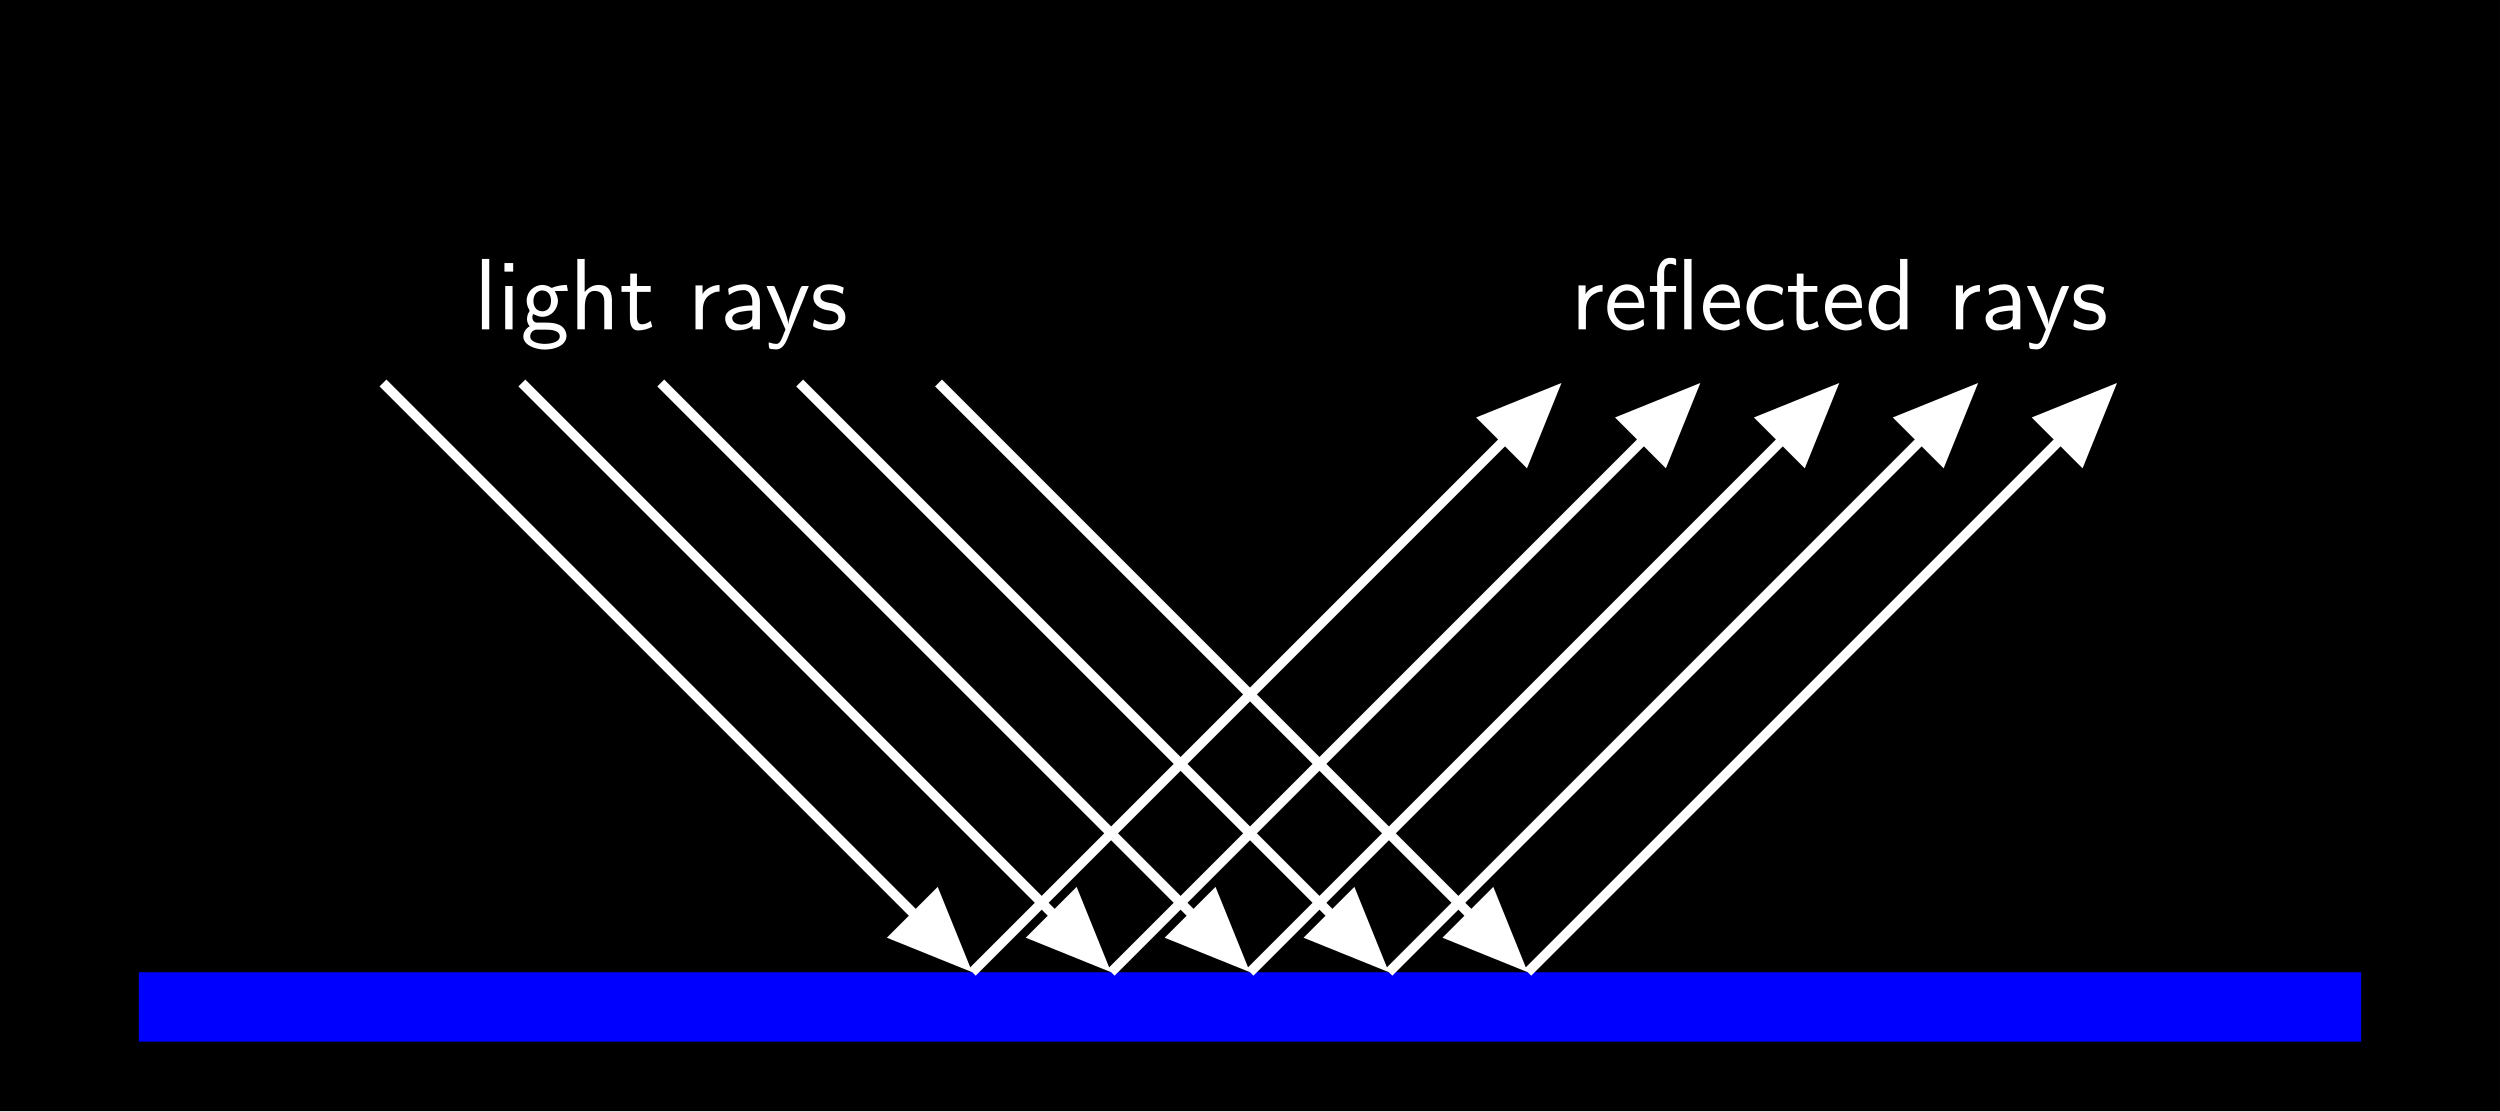
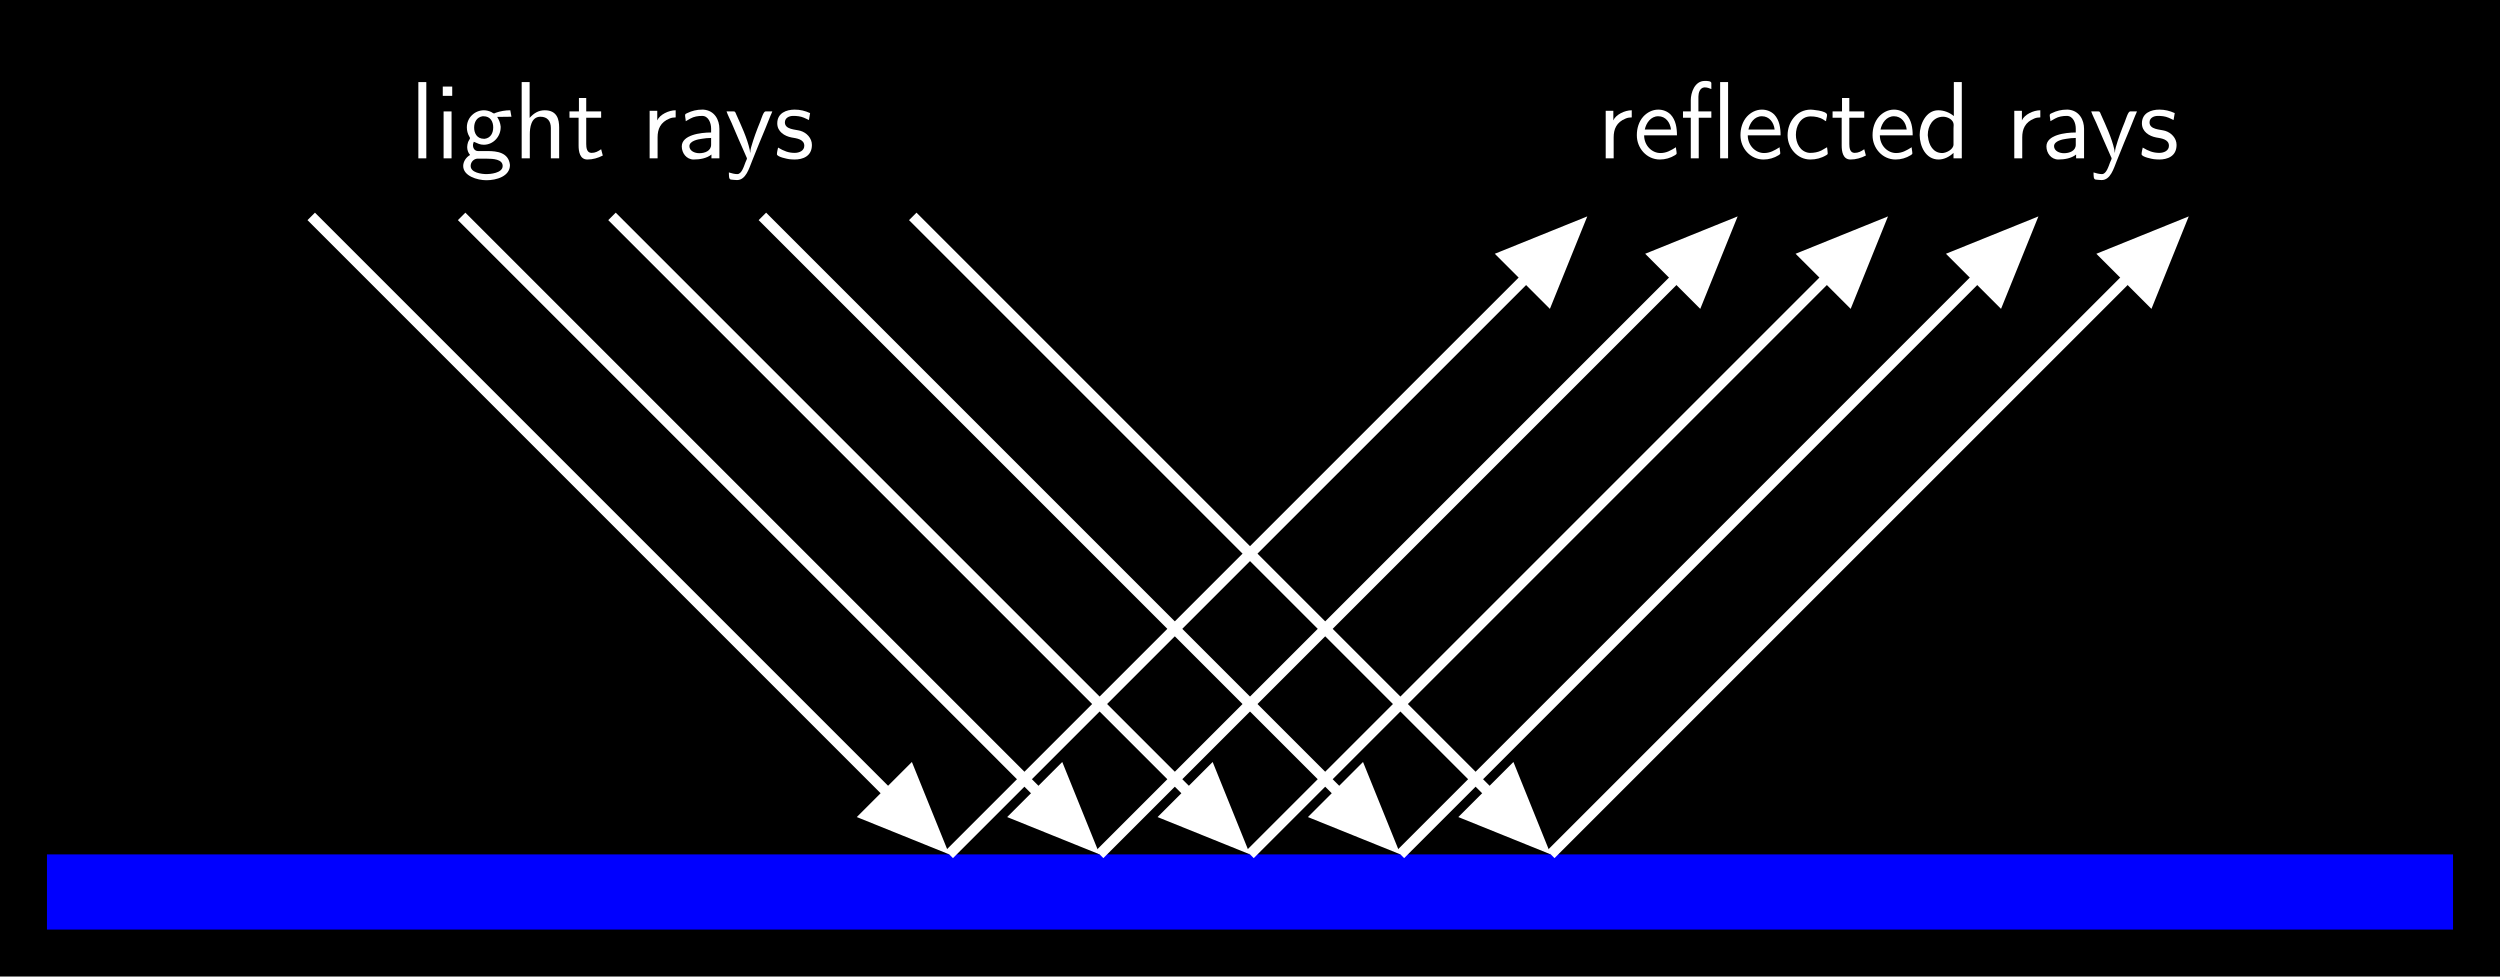
- <svg xmlns="http://www.w3.org/2000/svg" xmlns:xlink="http://www.w3.org/1999/xlink" width="255.118" height="113.386" viewBox="0 0 255.118 113.386">
+ <svg xmlns="http://www.w3.org/2000/svg" xmlns:xlink="http://www.w3.org/1999/xlink" width="235.625" height="92.041" viewBox="0 0 235.625 92.041">
  <defs>
    <g>
      <g id="glyph-0-0">
        <path d="M 0.812 -7.203 L 0.812 -0.016 L 1.562 -0.016 L 1.562 -7.203 Z M 0.812 -7.203 " />
      </g>
      <g id="glyph-0-1">
        <path d="M 0.812 -4.438 L 0.812 -0.016 L 1.562 -0.016 L 1.562 -4.438 Z M 0.734 -6.781 L 0.734 -5.906 L 1.625 -5.906 L 1.625 -6.781 Z M 0.734 -6.781 " />
      </g>
      <g id="glyph-0-2">
        <path d="M 0.922 -0.344 L 0.922 -0.328 C 0.562 -0.125 0.281 0.281 0.281 0.703 C 0.281 1.641 1.594 2.047 2.469 2.047 C 3.406 2.047 4.688 1.688 4.688 0.609 C 4.562 -0.578 3.453 -0.703 2.578 -0.703 L 1.688 -0.703 C 1.375 -0.703 1.203 -0.953 1.203 -1.25 L 1.203 -1.312 C 1.219 -1.422 1.25 -1.5 1.281 -1.578 C 1.656 -1.422 1.859 -1.297 2.219 -1.297 C 3.125 -1.297 3.812 -2.078 3.812 -2.938 L 3.812 -3.016 C 3.781 -3.344 3.656 -3.641 3.484 -3.922 L 4.828 -3.938 L 4.719 -4.547 C 4.266 -4.547 3.781 -4.469 3.344 -4.312 C 3.297 -4.281 3.234 -4.25 3.188 -4.25 C 3.109 -4.25 3 -4.344 2.938 -4.375 C 2.719 -4.484 2.469 -4.547 2.234 -4.547 C 1.391 -4.547 0.625 -3.875 0.625 -2.938 C 0.625 -2.625 0.703 -2.328 0.859 -2.062 C 0.875 -2.031 0.922 -1.969 0.922 -1.922 C 0.922 -1.844 0.781 -1.672 0.734 -1.531 C 0.688 -1.375 0.656 -1.219 0.656 -1.078 C 0.656 -0.812 0.75 -0.531 0.922 -0.344 Z M 1.578 0.016 L 2.516 0.016 C 3.078 0.016 4 0.062 4 0.703 C 4 1.391 2.766 1.469 2.5 1.469 C 1.984 1.469 0.984 1.328 0.984 0.703 C 0.984 0.359 1.234 0.062 1.578 0.016 Z M 2.109 -3.984 L 2.188 -3.984 C 2.875 -3.984 3.109 -3.438 3.109 -2.938 C 3.109 -2.406 2.875 -1.938 2.312 -1.859 L 2.234 -1.859 C 1.562 -1.859 1.312 -2.406 1.312 -2.906 C 1.312 -3.422 1.547 -3.891 2.109 -3.984 Z M 2.109 -3.984 " />
      </g>
      <g id="glyph-0-3">
        <path d="M 0.812 -7.203 L 0.812 -0.016 L 1.578 -0.016 L 1.578 -2.281 C 1.578 -2.875 1.688 -3.938 2.578 -3.938 C 3.234 -3.938 3.562 -3.531 3.562 -2.875 C 3.562 -2.75 3.562 -2.625 3.562 -2.516 L 3.562 -0.016 L 4.344 -0.016 L 4.344 -2.375 C 4.344 -2.547 4.344 -2.734 4.344 -2.922 C 4.344 -3.656 4.172 -4.547 2.984 -4.547 C 2.375 -4.547 1.938 -4.25 1.562 -3.828 L 1.562 -7.203 Z M 0.812 -7.203 " />
      </g>
      <g id="glyph-0-4">
        <path d="M 1.062 -5.703 L 1.062 -4.438 L 0.172 -4.438 L 0.172 -3.844 L 1.031 -3.844 L 1.031 -1.219 C 1.031 -0.672 1.141 0.094 1.859 0.094 C 2.375 0.094 2.859 -0.047 3.312 -0.281 L 3.156 -0.875 C 2.859 -0.672 2.609 -0.531 2.25 -0.531 C 1.797 -0.531 1.75 -1.031 1.75 -1.375 L 1.75 -3.844 L 3.156 -3.844 L 3.156 -4.438 L 1.75 -4.438 L 1.75 -5.703 Z M 1.062 -5.703 " />
      </g>
      <g id="glyph-0-5">
        <path d="M 1.531 -3.594 L 1.531 -4.5 L 0.812 -4.5 L 0.812 -0.016 L 1.562 -0.016 L 1.562 -2 C 1.562 -2.766 1.828 -3.422 2.688 -3.766 C 2.859 -3.844 3.062 -3.875 3.266 -3.875 L 3.266 -4.547 C 2.609 -4.547 1.766 -4.141 1.531 -3.594 Z M 1.531 -3.594 " />
      </g>
      <g id="glyph-0-6">
        <path d="M 0.812 -3.516 C 0.969 -3.594 1.094 -3.688 1.25 -3.766 C 1.578 -3.953 1.969 -4.016 2.359 -4.016 C 2.953 -4.016 3.203 -3.344 3.203 -2.828 C 3.203 -2.703 3.203 -2.578 3.203 -2.453 C 2.188 -2.453 0.438 -2.219 0.438 -1.141 C 0.438 -0.516 0.875 0.094 1.562 0.094 C 2.141 0.094 2.797 -0.016 3.234 -0.375 L 3.234 -0.016 L 3.984 -0.016 L 3.984 -2.797 C 3.984 -3.625 3.547 -4.531 2.469 -4.609 L 2.359 -4.609 C 1.859 -4.609 1.406 -4.5 0.953 -4.281 C 0.875 -4.25 0.75 -4.203 0.75 -4.094 C 0.75 -3.891 0.812 -3.703 0.812 -3.516 Z M 3.203 -1.938 L 3.203 -1.297 C 3.203 -0.719 2.609 -0.5 2.094 -0.5 C 1.672 -0.5 1.156 -0.703 1.156 -1.172 C 1.172 -1.656 1.953 -1.812 2.328 -1.859 C 2.609 -1.906 2.906 -1.938 3.203 -1.938 Z M 3.203 -1.938 " />
      </g>
      <g id="glyph-0-7">
        <path d="M 0.141 -4.438 C 0.266 -4.078 0.453 -3.719 0.609 -3.375 C 1.031 -2.375 1.453 -1.406 1.891 -0.422 L 2 -0.172 C 2.031 -0.125 2.047 -0.078 2.062 -0.031 L 2.062 -0.016 C 2.062 0.031 2.047 0.078 2.031 0.109 L 1.922 0.359 C 1.766 0.766 1.562 1.469 1.156 1.469 C 0.891 1.469 0.625 1.391 0.359 1.312 C 0.375 1.656 0.344 1.938 0.547 1.984 C 0.734 2 0.938 2.031 1.125 2.031 C 1.969 2.031 2.266 0.922 2.547 0.234 L 3.234 -1.469 C 3.594 -2.328 3.953 -3.188 4.281 -4.031 C 4.344 -4.172 4.406 -4.297 4.453 -4.438 L 3.812 -4.438 C 3.625 -4.438 3.438 -3.797 3.312 -3.469 C 2.984 -2.672 2.688 -1.875 2.453 -1.047 C 2.406 -0.875 2.375 -0.688 2.375 -0.516 C 2.344 -0.609 2.344 -0.719 2.328 -0.812 C 2.078 -1.953 1.5 -3.156 1.062 -4.141 L 0.984 -4.328 C 0.922 -4.406 0.922 -4.438 0.812 -4.438 Z M 0.141 -4.438 " />
      </g>
      <g id="glyph-0-8">
        <path d="M 0.406 -1.031 C 0.359 -0.828 0.297 -0.594 0.297 -0.406 C 0.297 -0.141 1.328 0.047 1.453 0.062 C 1.609 0.078 1.781 0.094 1.969 0.094 C 2.703 0.094 3.594 -0.188 3.594 -1.281 C 3.594 -1.922 3.094 -2.438 2.516 -2.609 C 2.031 -2.75 1.047 -2.719 1.047 -3.406 C 1.047 -3.812 1.422 -4.016 1.828 -4.016 C 2.172 -4.016 2.516 -3.984 2.844 -3.844 C 3.016 -3.781 3.156 -3.688 3.312 -3.625 L 3.422 -4.281 C 2.938 -4.5 2.484 -4.609 1.969 -4.609 C 1.203 -4.609 0.328 -4.297 0.328 -3.312 C 0.328 -2.531 1.016 -2.109 1.672 -1.984 C 2.125 -1.906 2.875 -1.828 2.875 -1.203 C 2.875 -0.734 2.406 -0.531 1.969 -0.531 C 1.391 -0.531 0.953 -0.703 0.406 -1.031 Z M 0.406 -1.031 " />
      </g>
      <g id="glyph-0-9">
        <path d="M 4.031 -1.062 C 3.531 -0.75 3.125 -0.516 2.562 -0.516 C 1.781 -0.516 1.031 -1.203 1.031 -2.188 L 4.125 -2.188 C 4.125 -2.875 4.016 -3.625 3.531 -4.141 C 3.219 -4.453 2.797 -4.609 2.359 -4.609 C 1.812 -4.609 1.312 -4.344 0.953 -3.953 C 0.531 -3.484 0.344 -2.844 0.344 -2.219 L 0.344 -2.172 C 0.344 -1 1.25 0.094 2.516 0.094 C 3.016 0.094 3.516 -0.047 3.938 -0.312 C 4 -0.375 4.094 -0.391 4.094 -0.484 C 4.094 -0.672 4.031 -0.875 4.031 -1.062 Z M 1.094 -2.734 C 1.219 -3.344 1.656 -3.984 2.359 -3.984 C 3.062 -3.984 3.484 -3.406 3.562 -2.734 Z M 1.094 -2.734 " />
      </g>
      <g id="glyph-0-10">
        <path d="M 1 -4.438 L 0.266 -4.438 L 0.266 -3.844 L 1 -3.844 L 1 -0.016 L 1.75 -0.016 L 1.75 -3.844 L 2.938 -3.844 L 2.938 -4.438 L 1.719 -4.438 L 1.719 -5.828 C 1.719 -6.172 1.844 -6.656 2.266 -6.703 L 2.328 -6.703 C 2.562 -6.703 2.734 -6.625 2.938 -6.547 L 2.938 -7.109 C 2.938 -7.312 2.516 -7.312 2.359 -7.312 L 2.312 -7.312 C 1.359 -7.312 1 -6.188 1 -5.5 Z M 3.766 -7.203 L 3.766 -0.016 L 4.516 -0.016 L 4.516 -7.203 Z M 3.766 -7.203 " />
      </g>
      <g id="glyph-0-11">
        <path d="M 4.078 -1.062 C 3.891 -0.969 3.719 -0.844 3.531 -0.75 C 3.219 -0.594 2.844 -0.531 2.5 -0.531 L 2.406 -0.531 C 1.531 -0.625 1.141 -1.469 1.141 -2.234 C 1.141 -3.047 1.562 -3.969 2.531 -3.969 C 2.953 -3.969 3.391 -3.891 3.75 -3.656 C 3.828 -3.609 3.891 -3.547 3.984 -3.516 C 3.984 -3.703 4.078 -3.906 4.078 -4.109 C 4.078 -4.531 2.531 -4.609 2.547 -4.609 C 1.188 -4.609 0.359 -3.406 0.359 -2.203 L 0.359 -2.141 C 0.375 -1 1.266 0.094 2.5 0.094 C 3.031 0.094 3.531 -0.031 4 -0.312 C 4.062 -0.359 4.141 -0.375 4.141 -0.484 C 4.141 -0.672 4.094 -0.875 4.078 -1.062 Z M 4.078 -1.062 " />
      </g>
      <g id="glyph-0-12">
        <path d="M 3.578 -7.203 L 3.578 -4 C 3.172 -4.344 2.641 -4.547 2.109 -4.547 C 0.938 -4.547 0.359 -3.203 0.359 -2.219 C 0.359 -1.172 0.922 0.094 2.141 0.094 C 2.672 0.094 3.172 -0.172 3.547 -0.531 L 3.547 -0.016 L 4.328 -0.016 L 4.328 -7.203 Z M 1.141 -2.047 C 1.125 -2.109 1.125 -2.188 1.125 -2.25 C 1.125 -3.047 1.594 -3.938 2.578 -3.938 C 2.969 -3.938 3.562 -3.672 3.562 -3.172 C 3.562 -3.047 3.547 -2.938 3.547 -2.828 L 3.547 -1.328 C 3.547 -0.844 2.844 -0.516 2.484 -0.516 C 1.625 -0.516 1.219 -1.281 1.141 -2.047 Z M 1.141 -2.047 " />
      </g>
    </g>
    <clipPath id="clip-0">
-       <path clip-rule="nonzero" d="M 0 0 L 255.117 0 L 255.117 113.387 L 0 113.387 Z M 0 0 " />
+       <path clip-rule="nonzero" d="M 0 0 L 235.625 0 L 235.625 92.039 L 0 92.039 Z M 0 0 " />
    </clipPath>
    <clipPath id="clip-1">
-       <path clip-rule="nonzero" d="M 85 26 L 173 26 L 173 113.387 L 85 113.387 Z M 85 26 " />
+       <path clip-rule="nonzero" d="M 15 6 L 103 6 L 103 92.039 L 15 92.039 Z M 15 6 " />
    </clipPath>
    <clipPath id="clip-2">
-       <path clip-rule="nonzero" d="M 99 26 L 187 26 L 187 113.387 L 99 113.387 Z M 99 26 " />
+       <path clip-rule="nonzero" d="M 67 58 L 103 58 L 103 92.039 L 67 92.039 Z M 67 58 " />
    </clipPath>
    <clipPath id="clip-3">
-       <path clip-rule="nonzero" d="M 113 26 L 201 26 L 201 113.387 L 113 113.387 Z M 113 26 " />
+       <path clip-rule="nonzero" d="M 75 7 L 163 7 L 163 92.039 L 75 92.039 Z M 75 7 " />
    </clipPath>
    <clipPath id="clip-4">
-       <path clip-rule="nonzero" d="M 127 26 L 215 26 L 215 113.387 L 127 113.387 Z M 127 26 " />
+       <path clip-rule="nonzero" d="M 29 6 L 117 6 L 117 92.039 L 29 92.039 Z M 29 6 " />
    </clipPath>
    <clipPath id="clip-5">
-       <path clip-rule="nonzero" d="M 141 26 L 229 26 L 229 113.387 L 141 113.387 Z M 141 26 " />
+       <path clip-rule="nonzero" d="M 81 58 L 117 58 L 117 92.039 L 81 92.039 Z M 81 58 " />
+     </clipPath>
+     <clipPath id="clip-6">
+       <path clip-rule="nonzero" d="M 89 7 L 177 7 L 177 92.039 L 89 92.039 Z M 89 7 " />
+     </clipPath>
+     <clipPath id="clip-7">
+       <path clip-rule="nonzero" d="M 43 6 L 131 6 L 131 92.039 L 43 92.039 Z M 43 6 " />
+     </clipPath>
+     <clipPath id="clip-8">
+       <path clip-rule="nonzero" d="M 95 58 L 131 58 L 131 92.039 L 95 92.039 Z M 95 58 " />
+     </clipPath>
+     <clipPath id="clip-9">
+       <path clip-rule="nonzero" d="M 103 7 L 191 7 L 191 92.039 L 103 92.039 Z M 103 7 " />
+     </clipPath>
+     <clipPath id="clip-10">
+       <path clip-rule="nonzero" d="M 57 6 L 145 6 L 145 92.039 L 57 92.039 Z M 57 6 " />
+     </clipPath>
+     <clipPath id="clip-11">
+       <path clip-rule="nonzero" d="M 110 58 L 146 58 L 146 92.039 L 110 92.039 Z M 110 58 " />
+     </clipPath>
+     <clipPath id="clip-12">
+       <path clip-rule="nonzero" d="M 117 7 L 206 7 L 206 92.039 L 117 92.039 Z M 117 7 " />
+     </clipPath>
+     <clipPath id="clip-13">
+       <path clip-rule="nonzero" d="M 71 6 L 160 6 L 160 92.039 L 71 92.039 Z M 71 6 " />
+     </clipPath>
+     <clipPath id="clip-14">
+       <path clip-rule="nonzero" d="M 124 58 L 160 58 L 160 92.039 L 124 92.039 Z M 124 58 " />
+     </clipPath>
+     <clipPath id="clip-15">
+       <path clip-rule="nonzero" d="M 132 7 L 220 7 L 220 92.039 L 132 92.039 Z M 132 7 " />
    </clipPath>
  </defs>
  <g clip-path="url(#clip-0)">
-     <path fill-rule="nonzero" fill="rgb(0%, 0%, 0%)" fill-opacity="1" d="M 0 113.387 L 0 0 L 255.121 0 L 255.121 113.387 Z M 0 113.387 " />
+     <path fill-rule="nonzero" fill="rgb(0%, 0%, 0%)" fill-opacity="1" d="M 0 92.043 L 0 0 L 235.629 0 L 235.629 92.043 Z M 0 92.043 " />
  </g>
-   <path fill-rule="nonzero" fill="rgb(0%, 0%, 100%)" fill-opacity="1" d="M 14.172 99.215 L 14.172 106.301 L 240.949 106.301 L 240.949 99.215 Z M 14.172 99.215 " />
-   <path fill="none" stroke-width="0.996" stroke-linecap="butt" stroke-linejoin="miter" stroke="rgb(100%, 100%, 100%)" stroke-opacity="1" stroke-miterlimit="10" d="M -3.438 60.131 L 55.527 1.166 " transform="matrix(1, 0, 0, -1, 42.52, 99.213)" />
-   <path fill-rule="nonzero" fill="rgb(100%, 100%, 100%)" fill-opacity="1" stroke-width="0.996" stroke-linecap="butt" stroke-linejoin="miter" stroke="rgb(100%, 100%, 100%)" stroke-opacity="1" stroke-miterlimit="10" d="M -6.506 2.919 L 0.375 -0 L -6.506 -2.92 Z M -6.506 2.919 " transform="matrix(0.7071, 0.7071, 0.7071, -0.7071, 98.04771, 98.0471)" />
+   <path fill-rule="nonzero" fill="rgb(0%, 0%, 100%)" fill-opacity="1" d="M 4.426 80.527 L 4.426 87.613 L 231.199 87.613 L 231.199 80.527 Z M 4.426 80.527 " />
  <g clip-path="url(#clip-1)">
-     <path fill="none" stroke-width="0.996" stroke-linecap="butt" stroke-linejoin="miter" stroke="rgb(100%, 100%, 100%)" stroke-opacity="1" stroke-miterlimit="10" d="M 56.695 -0.002 L 115.66 58.967 " transform="matrix(1, 0, 0, -1, 42.52, 99.213)" />
+     <path fill="none" stroke-width="0.996" stroke-linecap="butt" stroke-linejoin="miter" stroke="rgb(100%, 100%, 100%)" stroke-opacity="1" stroke-miterlimit="10" d="M -3.441 60.133 L 55.528 1.165 " transform="matrix(1, 0, 0, -1, 32.773, 80.528)" />
  </g>
-   <path fill-rule="nonzero" fill="rgb(100%, 100%, 100%)" fill-opacity="1" stroke-width="0.996" stroke-linecap="butt" stroke-linejoin="miter" stroke="rgb(100%, 100%, 100%)" stroke-opacity="1" stroke-miterlimit="10" d="M -6.505 2.92 L 0.375 0.001 L -6.505 -2.919 Z M -6.505 2.92 " transform="matrix(0.7071, -0.7071, -0.7071, -0.7071, 158.1804, 40.24619)" />
-   <path fill="none" stroke-width="0.996" stroke-linecap="butt" stroke-linejoin="miter" stroke="rgb(100%, 100%, 100%)" stroke-opacity="1" stroke-miterlimit="10" d="M 10.734 60.131 L 69.703 1.166 " transform="matrix(1, 0, 0, -1, 42.52, 99.213)" />
-   <path fill-rule="nonzero" fill="rgb(100%, 100%, 100%)" fill-opacity="1" stroke-width="0.996" stroke-linecap="butt" stroke-linejoin="miter" stroke="rgb(100%, 100%, 100%)" stroke-opacity="1" stroke-miterlimit="10" d="M -6.504 2.921 L 0.374 -0.002 L -6.504 -2.918 Z M -6.504 2.921 " transform="matrix(0.7071, 0.7071, 0.7071, -0.7071, 112.2211, 98.0471)" />
+   <path fill-rule="nonzero" fill="rgb(100%, 100%, 100%)" fill-opacity="1" d="M 85.766 72.699 L 88.566 79.625 L 81.637 76.828 Z M 85.766 72.699 " />
  <g clip-path="url(#clip-2)">
-     <path fill="none" stroke-width="0.996" stroke-linecap="butt" stroke-linejoin="miter" stroke="rgb(100%, 100%, 100%)" stroke-opacity="1" stroke-miterlimit="10" d="M 70.867 -0.002 L 129.835 58.967 " transform="matrix(1, 0, 0, -1, 42.52, 99.213)" />
+     <path fill="none" stroke-width="0.996" stroke-linecap="butt" stroke-linejoin="miter" stroke="rgb(100%, 100%, 100%)" stroke-opacity="1" stroke-miterlimit="10" d="M -6.504 2.919 L 0.374 0.002 L -6.504 -2.92 Z M -6.504 2.919 " transform="matrix(0.7071, 0.7071, 0.7071, -0.7071, 88.30071, 79.3621)" />
  </g>
-   <path fill-rule="nonzero" fill="rgb(100%, 100%, 100%)" fill-opacity="1" stroke-width="0.996" stroke-linecap="butt" stroke-linejoin="miter" stroke="rgb(100%, 100%, 100%)" stroke-opacity="1" stroke-miterlimit="10" d="M -6.504 2.919 L 0.374 0.002 L -6.504 -2.921 Z M -6.504 2.919 " transform="matrix(0.7071, -0.7071, -0.7071, -0.7071, 172.3538, 40.24619)" />
-   <path fill="none" stroke-width="0.996" stroke-linecap="butt" stroke-linejoin="miter" stroke="rgb(100%, 100%, 100%)" stroke-opacity="1" stroke-miterlimit="10" d="M 24.906 60.131 L 83.875 1.166 " transform="matrix(1, 0, 0, -1, 42.52, 99.213)" />
-   <path fill-rule="nonzero" fill="rgb(100%, 100%, 100%)" fill-opacity="1" stroke-width="0.996" stroke-linecap="butt" stroke-linejoin="miter" stroke="rgb(100%, 100%, 100%)" stroke-opacity="1" stroke-miterlimit="10" d="M -6.505 2.92 L 0.375 0 L -6.505 -2.919 Z M -6.505 2.92 " transform="matrix(0.7071, 0.7071, 0.7071, -0.7071, 126.3945, 98.0471)" />
  <g clip-path="url(#clip-3)">
-     <path fill="none" stroke-width="0.996" stroke-linecap="butt" stroke-linejoin="miter" stroke="rgb(100%, 100%, 100%)" stroke-opacity="1" stroke-miterlimit="10" d="M 85.039 -0.002 L 144.007 58.967 " transform="matrix(1, 0, 0, -1, 42.52, 99.213)" />
+     <path fill="none" stroke-width="0.996" stroke-linecap="butt" stroke-linejoin="miter" stroke="rgb(100%, 100%, 100%)" stroke-opacity="1" stroke-miterlimit="10" d="M 56.692 0.001 L 115.661 58.965 " transform="matrix(1, 0, 0, -1, 32.773, 80.528)" />
  </g>
-   <path fill-rule="nonzero" fill="rgb(100%, 100%, 100%)" fill-opacity="1" stroke-width="0.996" stroke-linecap="butt" stroke-linejoin="miter" stroke="rgb(100%, 100%, 100%)" stroke-opacity="1" stroke-miterlimit="10" d="M -6.505 2.92 L 0.376 -0 L -6.505 -2.92 Z M -6.505 2.92 " transform="matrix(0.7071, -0.7071, -0.7071, -0.7071, 186.5272, 40.24619)" />
-   <path fill="none" stroke-width="0.996" stroke-linecap="butt" stroke-linejoin="miter" stroke="rgb(100%, 100%, 100%)" stroke-opacity="1" stroke-miterlimit="10" d="M 39.082 60.131 L 98.046 1.166 " transform="matrix(1, 0, 0, -1, 42.52, 99.213)" />
-   <path fill-rule="nonzero" fill="rgb(100%, 100%, 100%)" fill-opacity="1" stroke-width="0.996" stroke-linecap="butt" stroke-linejoin="miter" stroke="rgb(100%, 100%, 100%)" stroke-opacity="1" stroke-miterlimit="10" d="M -6.506 2.919 L 0.374 -0.001 L -6.506 -2.921 Z M -6.506 2.919 " transform="matrix(0.7071, 0.7071, 0.7071, -0.7071, 140.5679, 98.0471)" />
+   <path fill-rule="nonzero" fill="rgb(100%, 100%, 100%)" fill-opacity="1" stroke-width="0.996" stroke-linecap="butt" stroke-linejoin="miter" stroke="rgb(100%, 100%, 100%)" stroke-opacity="1" stroke-miterlimit="10" d="M -6.506 2.919 L 0.375 -0.001 L -6.506 -2.921 Z M -6.506 2.919 " transform="matrix(0.7071, -0.7071, -0.7071, -0.7071, 148.4334, 21.56119)" />
  <g clip-path="url(#clip-4)">
-     <path fill="none" stroke-width="0.996" stroke-linecap="butt" stroke-linejoin="miter" stroke="rgb(100%, 100%, 100%)" stroke-opacity="1" stroke-miterlimit="10" d="M 99.214 -0.002 L 158.179 58.967 " transform="matrix(1, 0, 0, -1, 42.52, 99.213)" />
+     <path fill="none" stroke-width="0.996" stroke-linecap="butt" stroke-linejoin="miter" stroke="rgb(100%, 100%, 100%)" stroke-opacity="1" stroke-miterlimit="10" d="M 10.735 60.133 L 69.7 1.165 " transform="matrix(1, 0, 0, -1, 32.773, 80.528)" />
  </g>
-   <path fill-rule="nonzero" fill="rgb(100%, 100%, 100%)" fill-opacity="1" stroke-width="0.996" stroke-linecap="butt" stroke-linejoin="miter" stroke="rgb(100%, 100%, 100%)" stroke-opacity="1" stroke-miterlimit="10" d="M -6.506 2.921 L 0.375 0.001 L -6.506 -2.919 Z M -6.506 2.921 " transform="matrix(0.7071, -0.7071, -0.7071, -0.7071, 200.7006, 40.24619)" />
-   <path fill="none" stroke-width="0.996" stroke-linecap="butt" stroke-linejoin="miter" stroke="rgb(100%, 100%, 100%)" stroke-opacity="1" stroke-miterlimit="10" d="M 53.253 60.131 L 112.222 1.166 " transform="matrix(1, 0, 0, -1, 42.52, 99.213)" />
-   <path fill-rule="nonzero" fill="rgb(100%, 100%, 100%)" fill-opacity="1" stroke-width="0.996" stroke-linecap="butt" stroke-linejoin="miter" stroke="rgb(100%, 100%, 100%)" stroke-opacity="1" stroke-miterlimit="10" d="M -6.504 2.92 L 0.373 -0.002 L -6.504 -2.919 Z M -6.504 2.92 " transform="matrix(0.7071, 0.7071, 0.7071, -0.7071, 154.7413, 98.0471)" />
+   <path fill-rule="nonzero" fill="rgb(100%, 100%, 100%)" fill-opacity="1" d="M 99.938 72.699 L 102.738 79.625 L 95.809 76.828 Z M 99.938 72.699 " />
  <g clip-path="url(#clip-5)">
-     <path fill="none" stroke-width="0.996" stroke-linecap="butt" stroke-linejoin="miter" stroke="rgb(100%, 100%, 100%)" stroke-opacity="1" stroke-miterlimit="10" d="M 113.386 -0.002 L 172.355 58.967 " transform="matrix(1, 0, 0, -1, 42.52, 99.213)" />
+     <path fill="none" stroke-width="0.996" stroke-linecap="butt" stroke-linejoin="miter" stroke="rgb(100%, 100%, 100%)" stroke-opacity="1" stroke-miterlimit="10" d="M -6.505 2.918 L 0.373 0.001 L -6.505 -2.921 Z M -6.505 2.918 " transform="matrix(0.7071, 0.7071, 0.7071, -0.7071, 102.4741, 79.3621)" />
  </g>
-   <path fill-rule="nonzero" fill="rgb(100%, 100%, 100%)" fill-opacity="1" stroke-width="0.996" stroke-linecap="butt" stroke-linejoin="miter" stroke="rgb(100%, 100%, 100%)" stroke-opacity="1" stroke-miterlimit="10" d="M -6.504 2.919 L 0.374 0.002 L -6.504 -2.92 Z M -6.504 2.919 " transform="matrix(0.7071, -0.7071, -0.7071, -0.7071, 214.8741, 40.24619)" />
+   <g clip-path="url(#clip-6)">
+     <path fill="none" stroke-width="0.996" stroke-linecap="butt" stroke-linejoin="miter" stroke="rgb(100%, 100%, 100%)" stroke-opacity="1" stroke-miterlimit="10" d="M 70.868 0.001 L 129.832 58.965 " transform="matrix(1, 0, 0, -1, 32.773, 80.528)" />
+   </g>
+   <path fill-rule="nonzero" fill="rgb(100%, 100%, 100%)" fill-opacity="1" stroke-width="0.996" stroke-linecap="butt" stroke-linejoin="miter" stroke="rgb(100%, 100%, 100%)" stroke-opacity="1" stroke-miterlimit="10" d="M -6.507 2.92 L 0.374 0 L -6.507 -2.92 Z M -6.507 2.92 " transform="matrix(0.7071, -0.7071, -0.7071, -0.7071, 162.6068, 21.56119)" />
+   <g clip-path="url(#clip-7)">
+     <path fill="none" stroke-width="0.996" stroke-linecap="butt" stroke-linejoin="miter" stroke="rgb(100%, 100%, 100%)" stroke-opacity="1" stroke-miterlimit="10" d="M 24.907 60.133 L 83.875 1.165 " transform="matrix(1, 0, 0, -1, 32.773, 80.528)" />
+   </g>
+   <path fill-rule="nonzero" fill="rgb(100%, 100%, 100%)" fill-opacity="1" d="M 114.113 72.699 L 116.91 79.625 L 109.984 76.828 Z M 114.113 72.699 " />
+   <g clip-path="url(#clip-8)">
+     <path fill="none" stroke-width="0.996" stroke-linecap="butt" stroke-linejoin="miter" stroke="rgb(100%, 100%, 100%)" stroke-opacity="1" stroke-miterlimit="10" d="M -6.503 2.919 L 0.372 -0 L -6.503 -2.92 Z M -6.503 2.919 " transform="matrix(0.7071, 0.7071, 0.7071, -0.7071, 116.6475, 79.3621)" />
+   </g>
+   <g clip-path="url(#clip-9)">
+     <path fill="none" stroke-width="0.996" stroke-linecap="butt" stroke-linejoin="miter" stroke="rgb(100%, 100%, 100%)" stroke-opacity="1" stroke-miterlimit="10" d="M 85.04 0.001 L 144.008 58.965 " transform="matrix(1, 0, 0, -1, 32.773, 80.528)" />
+   </g>
+   <path fill-rule="nonzero" fill="rgb(100%, 100%, 100%)" fill-opacity="1" stroke-width="0.996" stroke-linecap="butt" stroke-linejoin="miter" stroke="rgb(100%, 100%, 100%)" stroke-opacity="1" stroke-miterlimit="10" d="M -6.505 2.918 L 0.373 0.001 L -6.505 -2.921 Z M -6.505 2.918 " transform="matrix(0.7071, -0.7071, -0.7071, -0.7071, 176.7802, 21.56119)" />
+   <g clip-path="url(#clip-10)">
+     <path fill="none" stroke-width="0.996" stroke-linecap="butt" stroke-linejoin="miter" stroke="rgb(100%, 100%, 100%)" stroke-opacity="1" stroke-miterlimit="10" d="M 39.082 60.133 L 98.047 1.165 " transform="matrix(1, 0, 0, -1, 32.773, 80.528)" />
+   </g>
+   <path fill-rule="nonzero" fill="rgb(100%, 100%, 100%)" fill-opacity="1" d="M 128.285 72.699 L 131.086 79.625 L 124.156 76.828 Z M 128.285 72.699 " />
+   <g clip-path="url(#clip-11)">
+     <path fill="none" stroke-width="0.996" stroke-linecap="butt" stroke-linejoin="miter" stroke="rgb(100%, 100%, 100%)" stroke-opacity="1" stroke-miterlimit="10" d="M -6.504 2.918 L 0.373 0.002 L -6.504 -2.921 Z M -6.504 2.918 " transform="matrix(0.7071, 0.7071, 0.7071, -0.7071, 130.8209, 79.3621)" />
+   </g>
+   <g clip-path="url(#clip-12)">
+     <path fill="none" stroke-width="0.996" stroke-linecap="butt" stroke-linejoin="miter" stroke="rgb(100%, 100%, 100%)" stroke-opacity="1" stroke-miterlimit="10" d="M 99.215 0.001 L 158.18 58.965 " transform="matrix(1, 0, 0, -1, 32.773, 80.528)" />
+   </g>
+   <path fill-rule="nonzero" fill="rgb(100%, 100%, 100%)" fill-opacity="1" stroke-width="0.996" stroke-linecap="butt" stroke-linejoin="miter" stroke="rgb(100%, 100%, 100%)" stroke-opacity="1" stroke-miterlimit="10" d="M -6.506 2.919 L 0.374 -0.001 L -6.506 -2.92 Z M -6.506 2.919 " transform="matrix(0.7071, -0.7071, -0.7071, -0.7071, 190.9536, 21.56119)" />
+   <g clip-path="url(#clip-13)">
+     <path fill="none" stroke-width="0.996" stroke-linecap="butt" stroke-linejoin="miter" stroke="rgb(100%, 100%, 100%)" stroke-opacity="1" stroke-miterlimit="10" d="M 53.254 60.133 L 112.223 1.165 " transform="matrix(1, 0, 0, -1, 32.773, 80.528)" />
+   </g>
+   <path fill-rule="nonzero" fill="rgb(100%, 100%, 100%)" fill-opacity="1" d="M 142.461 72.699 L 145.258 79.625 L 138.332 76.828 Z M 142.461 72.699 " />
+   <g clip-path="url(#clip-14)">
+     <path fill="none" stroke-width="0.996" stroke-linecap="butt" stroke-linejoin="miter" stroke="rgb(100%, 100%, 100%)" stroke-opacity="1" stroke-miterlimit="10" d="M -6.503 2.92 L 0.372 0 L -6.503 -2.919 Z M -6.503 2.92 " transform="matrix(0.7071, 0.7071, 0.7071, -0.7071, 144.9943, 79.3621)" />
+   </g>
+   <g clip-path="url(#clip-15)">
+     <path fill="none" stroke-width="0.996" stroke-linecap="butt" stroke-linejoin="miter" stroke="rgb(100%, 100%, 100%)" stroke-opacity="1" stroke-miterlimit="10" d="M 113.387 0.001 L 172.356 58.965 " transform="matrix(1, 0, 0, -1, 32.773, 80.528)" />
+   </g>
+   <path fill-rule="nonzero" fill="rgb(100%, 100%, 100%)" fill-opacity="1" stroke-width="0.996" stroke-linecap="butt" stroke-linejoin="miter" stroke="rgb(100%, 100%, 100%)" stroke-opacity="1" stroke-miterlimit="10" d="M -6.505 2.917 L 0.373 0.001 L -6.505 -2.922 Z M -6.505 2.917 " transform="matrix(0.7071, -0.7071, -0.7071, -0.7071, 205.127, 21.56119)" />
  <g fill="rgb(100%, 100%, 100%)" fill-opacity="1">
-     <use xlink:href="#glyph-0-0" x="48.364" y="33.625" />
-     <use xlink:href="#glyph-0-1" x="50.743" y="33.625" />
-     <use xlink:href="#glyph-0-2" x="53.122" y="33.625" />
-     <use xlink:href="#glyph-0-3" x="58.102" y="33.625" />
-     <use xlink:href="#glyph-0-4" x="63.248" y="33.625" />
+     <use xlink:href="#glyph-0-0" x="38.618" y="14.94" />
+     <use xlink:href="#glyph-0-1" x="40.997" y="14.94" />
+     <use xlink:href="#glyph-0-2" x="43.376" y="14.94" />
+     <use xlink:href="#glyph-0-3" x="48.356" y="14.94" />
+     <use xlink:href="#glyph-0-4" x="53.502" y="14.94" />
  </g>
  <g fill="rgb(100%, 100%, 100%)" fill-opacity="1">
-     <use xlink:href="#glyph-0-5" x="70.162" y="33.625" />
-     <use xlink:href="#glyph-0-6" x="73.565" y="33.625" />
+     <use xlink:href="#glyph-0-5" x="60.416" y="14.94" />
+     <use xlink:href="#glyph-0-6" x="63.819" y="14.94" />
  </g>
  <g fill="rgb(100%, 100%, 100%)" fill-opacity="1">
-     <use xlink:href="#glyph-0-7" x="78.082" y="33.625" />
-     <use xlink:href="#glyph-0-8" x="82.675" y="33.625" />
+     <use xlink:href="#glyph-0-7" x="68.336" y="14.94" />
+     <use xlink:href="#glyph-0-8" x="72.929" y="14.94" />
  </g>
  <g fill="rgb(100%, 100%, 100%)" fill-opacity="1">
-     <use xlink:href="#glyph-0-5" x="160.273" y="33.625" />
-     <use xlink:href="#glyph-0-9" x="163.676" y="33.625" />
-     <use xlink:href="#glyph-0-10" x="168.103" y="33.625" />
-     <use xlink:href="#glyph-0-9" x="173.443" y="33.625" />
-     <use xlink:href="#glyph-0-11" x="177.869" y="33.625" />
-     <use xlink:href="#glyph-0-4" x="182.295" y="33.625" />
-     <use xlink:href="#glyph-0-9" x="185.892" y="33.625" />
-     <use xlink:href="#glyph-0-12" x="190.318" y="33.625" />
+     <use xlink:href="#glyph-0-5" x="150.526" y="14.94" />
+     <use xlink:href="#glyph-0-9" x="153.929" y="14.94" />
+     <use xlink:href="#glyph-0-10" x="158.356" y="14.94" />
+     <use xlink:href="#glyph-0-9" x="163.696" y="14.94" />
+     <use xlink:href="#glyph-0-11" x="168.122" y="14.94" />
+     <use xlink:href="#glyph-0-4" x="172.548" y="14.94" />
+     <use xlink:href="#glyph-0-9" x="176.145" y="14.94" />
+     <use xlink:href="#glyph-0-12" x="180.571" y="14.94" />
  </g>
  <g fill="rgb(100%, 100%, 100%)" fill-opacity="1">
-     <use xlink:href="#glyph-0-5" x="198.781" y="33.625" />
-     <use xlink:href="#glyph-0-6" x="202.185" y="33.625" />
+     <use xlink:href="#glyph-0-5" x="189.034" y="14.94" />
+     <use xlink:href="#glyph-0-6" x="192.438" y="14.94" />
  </g>
  <g fill="rgb(100%, 100%, 100%)" fill-opacity="1">
-     <use xlink:href="#glyph-0-7" x="206.702" y="33.625" />
-     <use xlink:href="#glyph-0-8" x="211.294" y="33.625" />
+     <use xlink:href="#glyph-0-7" x="196.955" y="14.94" />
+     <use xlink:href="#glyph-0-8" x="201.547" y="14.94" />
  </g>
</svg>
